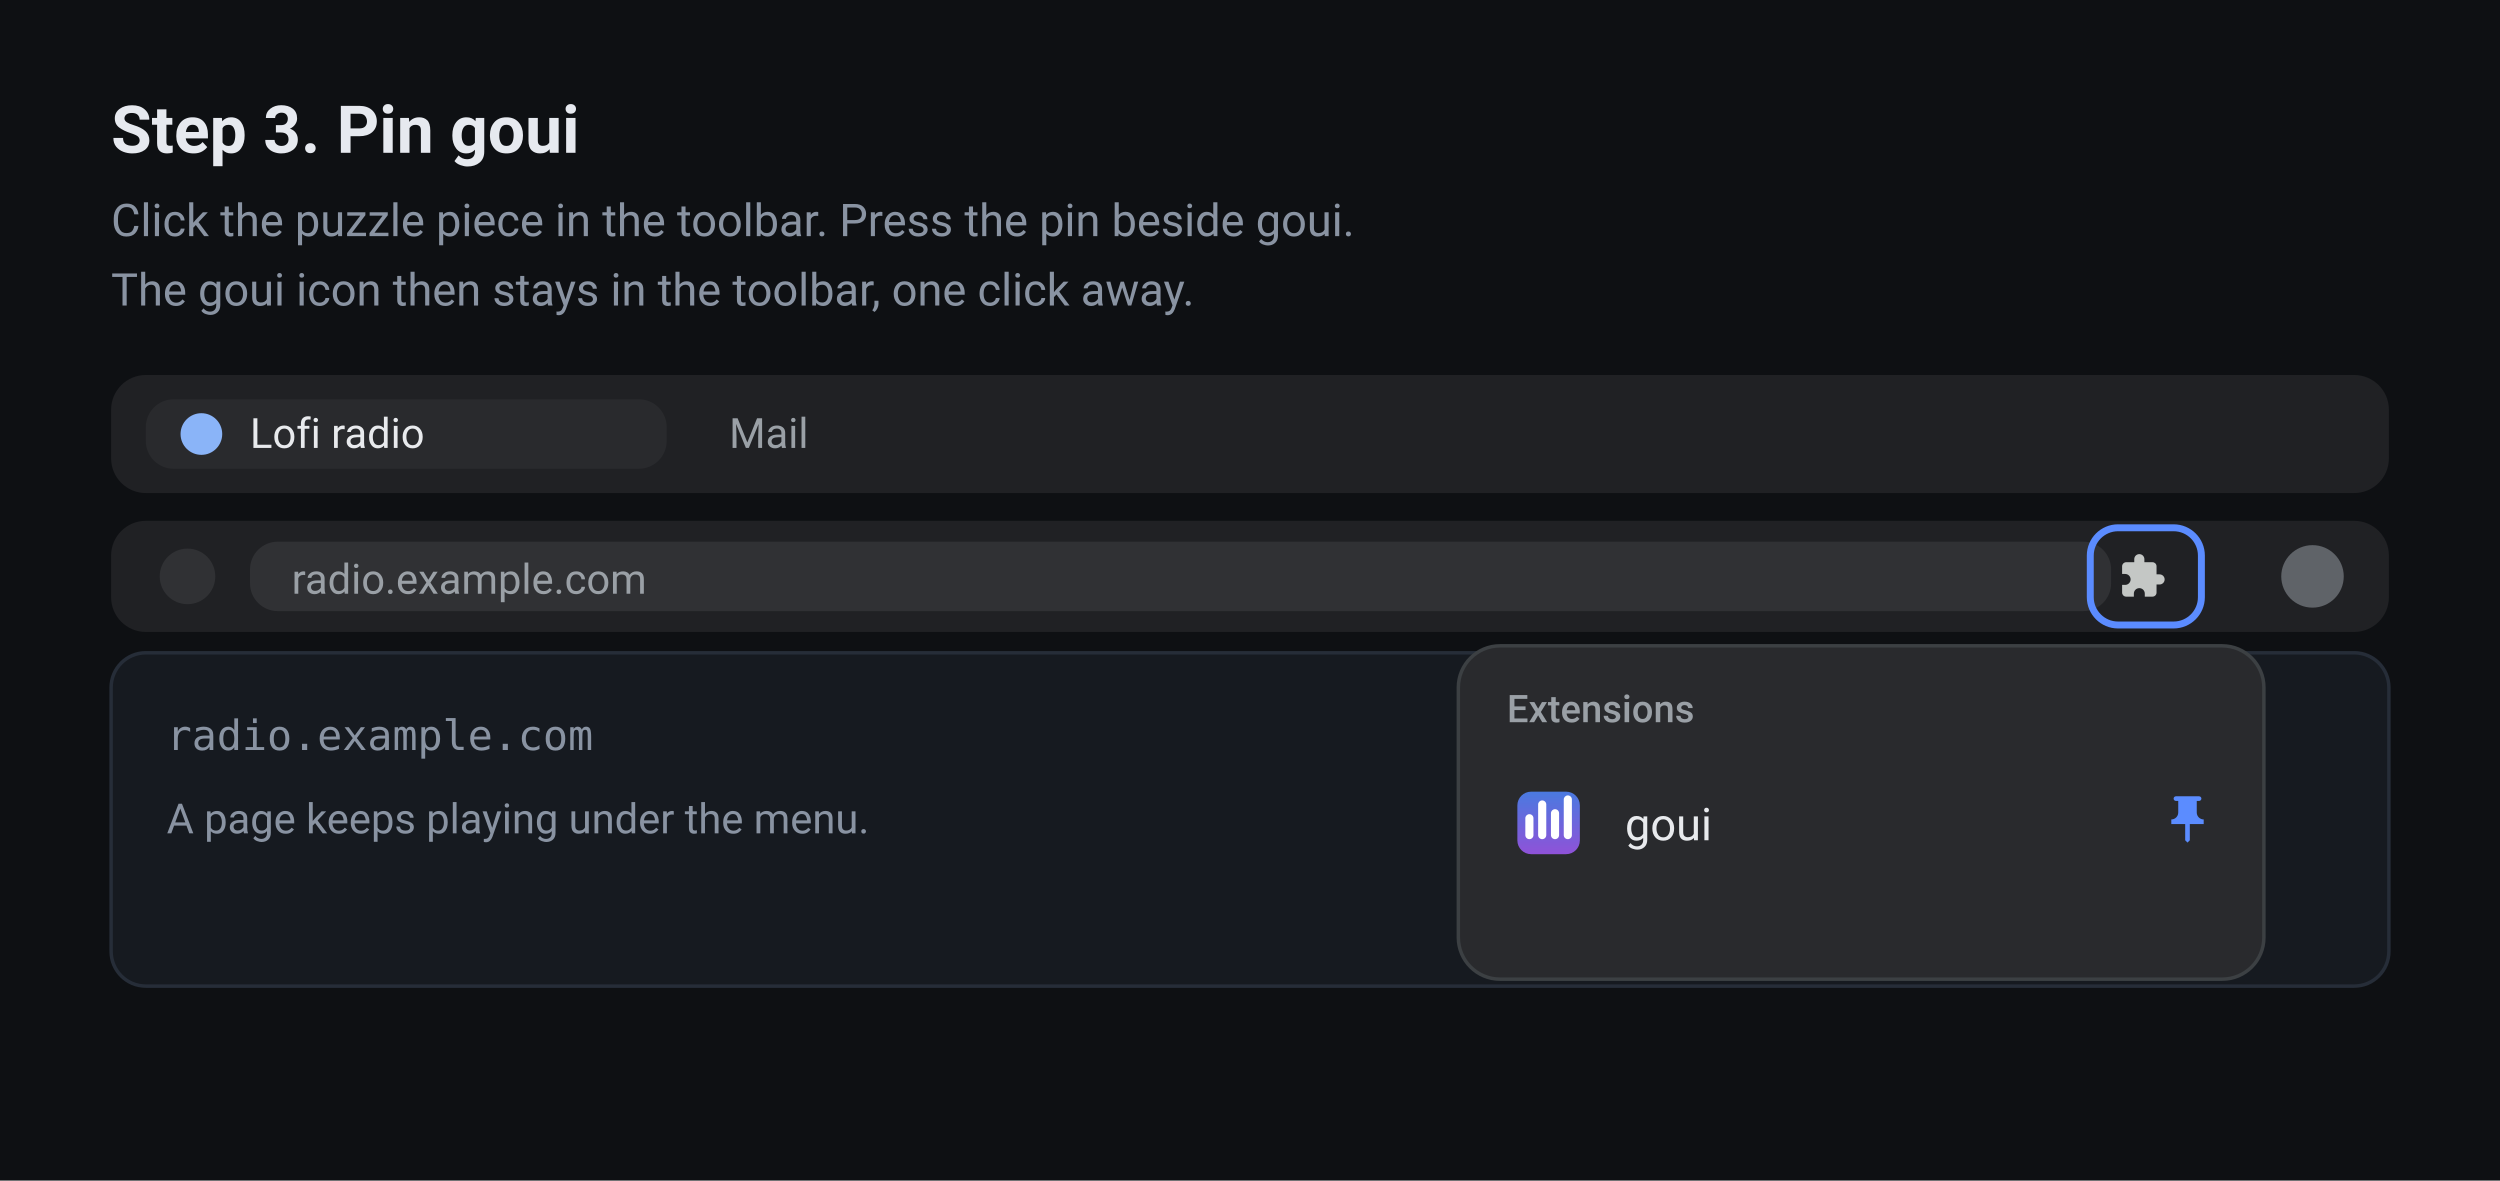
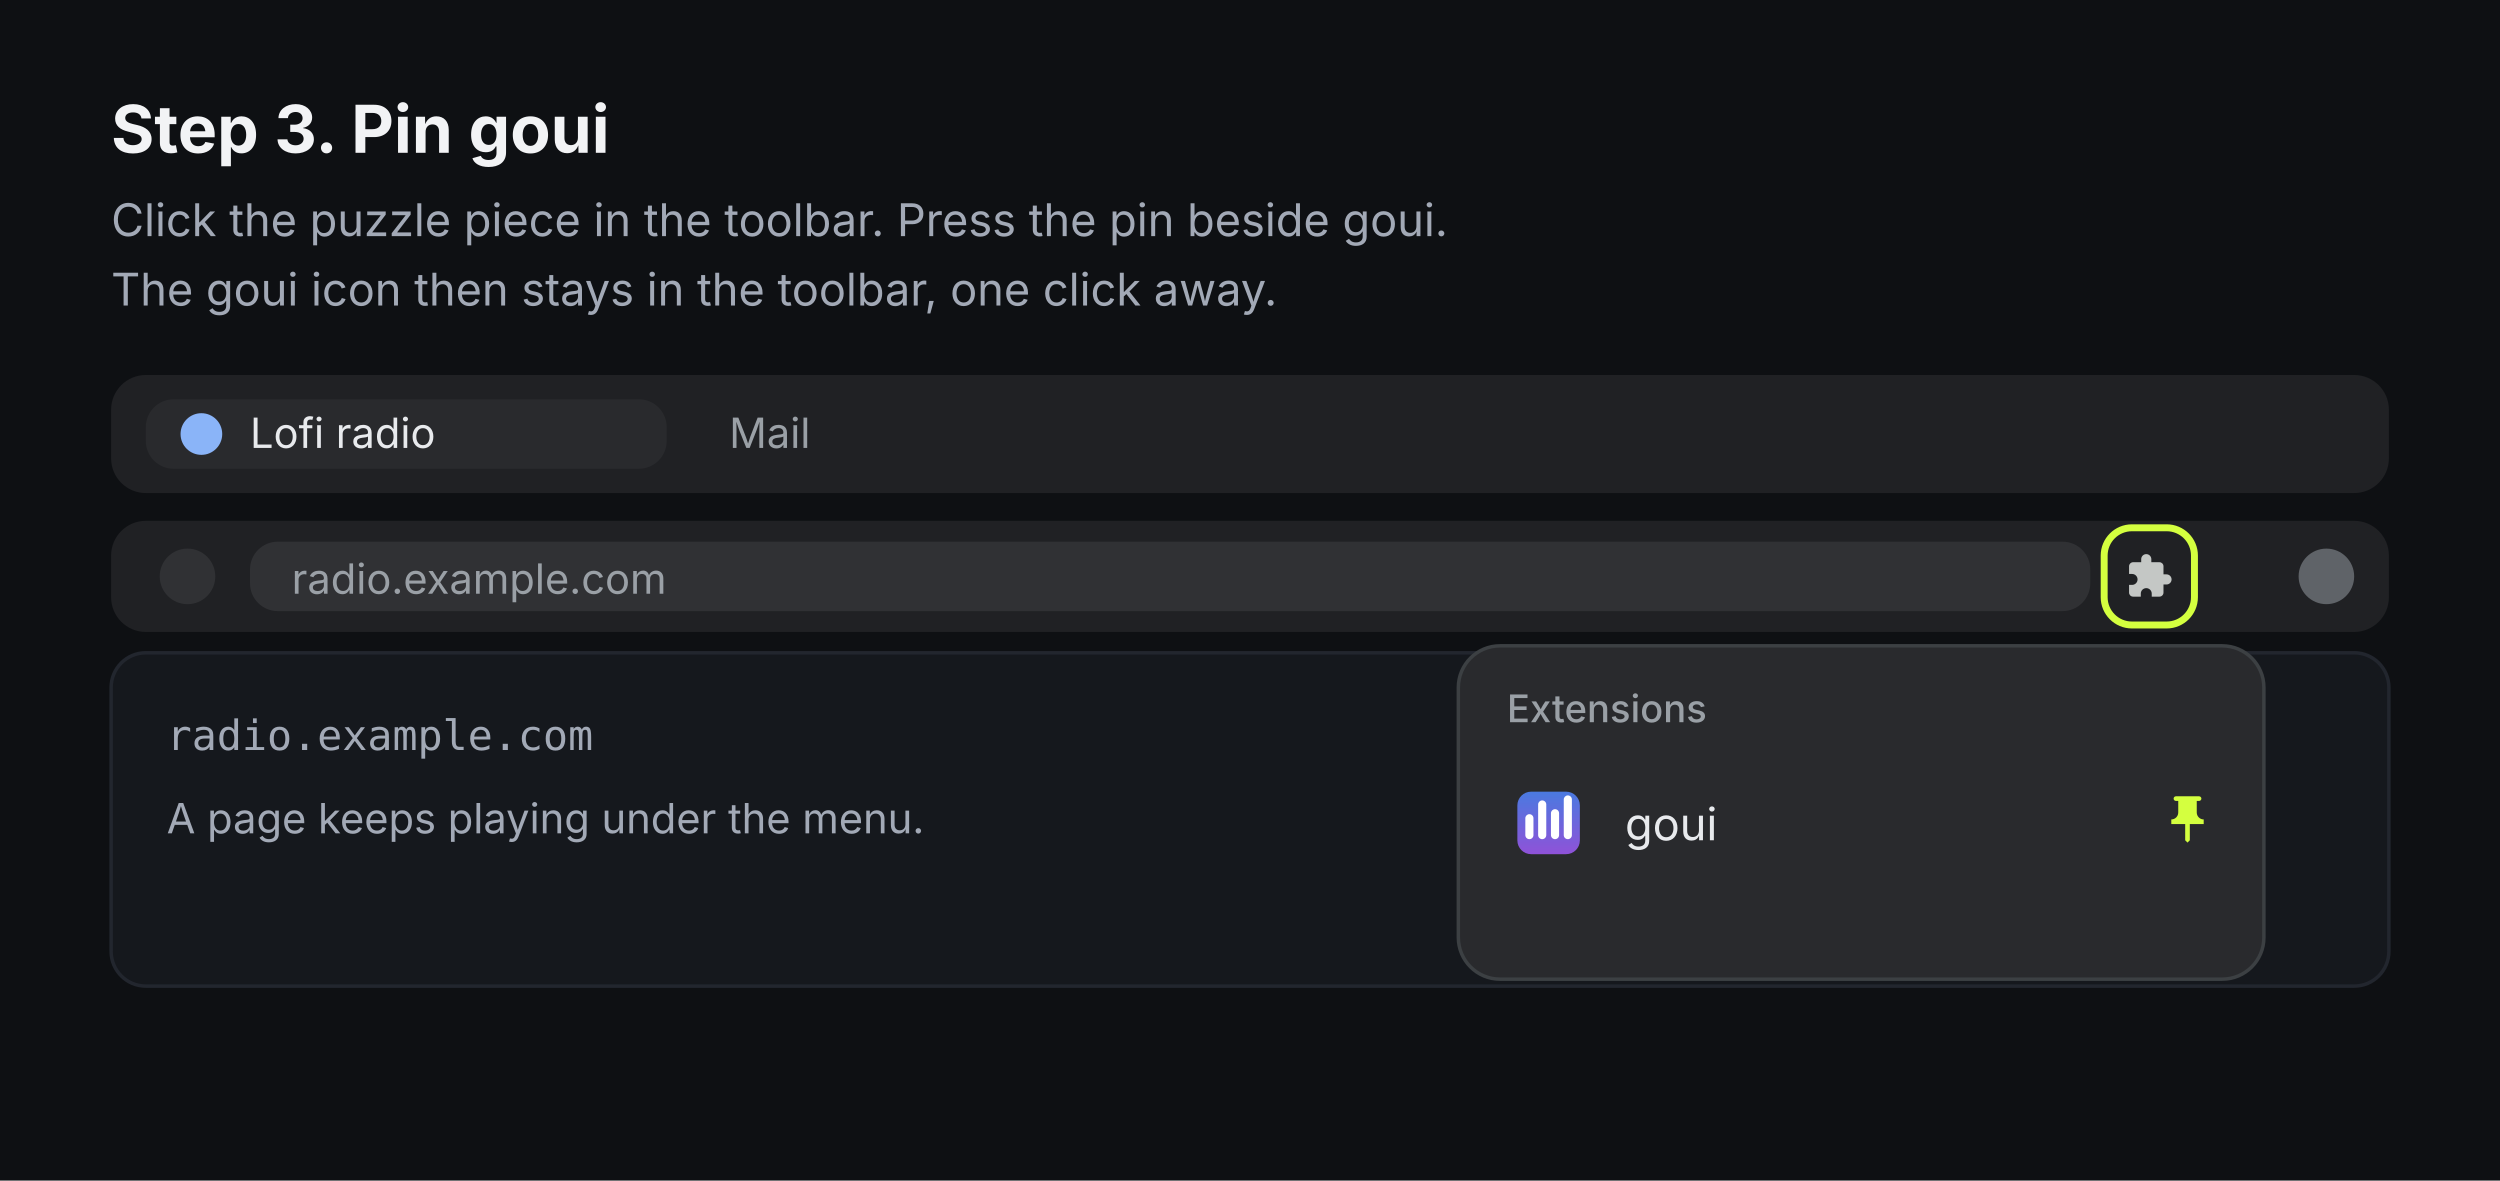
<svg xmlns="http://www.w3.org/2000/svg" width="720" height="340" viewBox="0 0 720 340" role="img">
  <defs>
    <linearGradient id="tile" x1="0" y1="0" x2="0" y2="1">
      <stop offset="0" stop-color="#4a7ae0" />
      <stop offset="1" stop-color="#8f52d8" />
    </linearGradient>
-     <clipPath id="boxClip">
-       <rect x="0" y="0" width="176" height="92" rx="12" />
-     </clipPath>
  </defs>
  <rect x="0" y="0" width="720" height="340" rx="0" fill="#0e1013" />
-   <text x="32" y="44" font-family="Roboto, -apple-system, BlinkMacSystemFont, 'Segoe UI', sans-serif" font-size="19" font-weight="700" fill="#e6e9ef" text-anchor="start">Step 3. Pin goui</text>
-   <text x="32" y="68" font-family="-apple-system, BlinkMacSystemFont, 'Segoe UI', Roboto, sans-serif" font-size="13" font-weight="400" fill="#8993a2" text-anchor="start">Click the puzzle piece in the toolbar. Press the pin beside goui.</text>
-   <text x="32" y="88" font-family="-apple-system, BlinkMacSystemFont, 'Segoe UI', Roboto, sans-serif" font-size="13" font-weight="400" fill="#8993a2" text-anchor="start">The goui icon then stays in the toolbar, one click away.</text>
+   <text x="32" y="44" font-family="-apple-system, BlinkMacSystemFont, 'Inter', 'Helvetica Neue', 'Segoe UI', Roboto, sans-serif" font-size="19" font-weight="700" fill="#f2f3f5" text-anchor="start">Step 3. Pin goui</text>
+   <text x="32" y="68" font-family="-apple-system, BlinkMacSystemFont, 'Inter', 'Helvetica Neue', 'Segoe UI', Roboto, sans-serif" font-size="13" font-weight="400" fill="#a2a9b6" text-anchor="start">Click the puzzle piece in the toolbar. Press the pin beside goui.</text>
+   <text x="32" y="88" font-family="-apple-system, BlinkMacSystemFont, 'Inter', 'Helvetica Neue', 'Segoe UI', Roboto, sans-serif" font-size="13" font-weight="400" fill="#a2a9b6" text-anchor="start">The goui icon then stays in the toolbar, one click away.</text>
  <rect x="32" y="108" width="656" height="34" rx="10" fill="#202124" />
  <rect x="42" y="115" width="150" height="20" rx="8" fill="#292a2d" />
  <circle cx="58" cy="125" r="6" fill="#8ab4f8" />
-   <text x="72" y="129" font-family="-apple-system, BlinkMacSystemFont, 'Segoe UI', Roboto, sans-serif" font-size="12" font-weight="400" fill="#e8eaed" text-anchor="start">Lofi radio</text>
-   <text x="210" y="129" font-family="-apple-system, BlinkMacSystemFont, 'Segoe UI', Roboto, sans-serif" font-size="12" font-weight="400" fill="#9aa0a6" text-anchor="start">Mail</text>
+   <text x="72" y="129" font-family="-apple-system, BlinkMacSystemFont, 'Inter', 'Helvetica Neue', 'Segoe UI', Roboto, sans-serif" font-size="12" font-weight="400" fill="#e8eaed" text-anchor="start">Lofi radio</text>
+   <text x="210" y="129" font-family="-apple-system, BlinkMacSystemFont, 'Inter', 'Helvetica Neue', 'Segoe UI', Roboto, sans-serif" font-size="12" font-weight="400" fill="#9aa0a6" text-anchor="start">Mail</text>
  <rect x="32" y="150" width="656" height="32" rx="10" fill="#202124" />
  <circle cx="54" cy="166" r="8" fill="#303134" />
-   <rect x="72" y="156" width="536" height="20" rx="8" fill="#303134" />
-   <text x="84" y="171" font-family="-apple-system, BlinkMacSystemFont, 'Segoe UI', Roboto, sans-serif" font-size="12" font-weight="400" fill="#9aa0a6" text-anchor="start">radio.example.com</text>
-   <rect x="602" y="152" width="32" height="28" rx="8" fill="none" stroke="#5b8cff" stroke-width="2" />
-   <g transform="translate(610 159) scale(0.5833333)">
+   <rect x="72" y="156" width="530" height="20" rx="8" fill="#303134" />
+   <svg x="72" y="150" width="524" height="32">
+     <text x="12" y="21" font-family="-apple-system, BlinkMacSystemFont, 'Inter', 'Helvetica Neue', 'Segoe UI', Roboto, sans-serif" font-size="12" font-weight="400" fill="#9aa0a6" text-anchor="start">radio.example.com</text>
+   </svg>
+   <rect x="606" y="152" width="26" height="28" rx="8" fill="none" stroke="#d4ff3f" stroke-width="2" />
+   <g transform="translate(612 159) scale(0.5833333)">
    <path fill="#c4c7c5" d="M20.5 11H19V7c0-1.1-.9-2-2-2h-4V3.5C13 2.12 11.88 1 10.5 1S8 2.12 8 3.5V5H4c-1.1 0-2 .9-2 2v3.8h1.5c1.49 0 2.7 1.21 2.7 2.7S4.99 16.2 3.5 16.2H2V20c0 1.1.9 2 2 2h3.8v-1.5c0-1.49 1.21-2.7 2.7-2.7s2.7 1.21 2.7 2.7V22H17c1.1 0 2-.9 2-2v-4h1.5c1.38 0 2.5-1.12 2.5-2.5S21.88 11 20.5 11z" />
  </g>
-   <circle cx="666" cy="166" r="9" fill="#5f6368" />
-   <rect x="32" y="188" width="656" height="96" rx="10" fill="#161a20" stroke="#262d38" stroke-width="1" />
-   <text x="48" y="216" font-family="'SF Mono', Menlo, Consolas, monospace" font-size="12" font-weight="400" fill="#8993a2" text-anchor="start">radio.example.com</text>
-   <text x="48" y="240" font-family="-apple-system, BlinkMacSystemFont, 'Segoe UI', Roboto, sans-serif" font-size="12" font-weight="400" fill="#8993a2" text-anchor="start">A page keeps playing under the menu.</text>
+   <circle cx="670" cy="166" r="8" fill="#5f6368" />
+   <rect x="32" y="188" width="656" height="96" rx="10" fill="#15181d" stroke="#22262e" stroke-width="1" />
+   <text x="48" y="216" font-family="'SF Mono', Menlo, Consolas, monospace" font-size="12" font-weight="400" fill="#a2a9b6" text-anchor="start">radio.example.com</text>
+   <text x="48" y="240" font-family="-apple-system, BlinkMacSystemFont, 'Inter', 'Helvetica Neue', 'Segoe UI', Roboto, sans-serif" font-size="12" font-weight="400" fill="#a2a9b6" text-anchor="start">A page keeps playing under the menu.</text>
  <rect x="420" y="186" width="232" height="96" rx="12" fill="#292a2d" stroke="#3c4043" stroke-width="1" />
-   <text x="434" y="208" font-family="-apple-system, BlinkMacSystemFont, 'Segoe UI', Roboto, sans-serif" font-size="11" font-weight="500" fill="#9aa0a6" text-anchor="start">Extensions</text>
+   <text x="434" y="208" font-family="-apple-system, BlinkMacSystemFont, 'Inter', 'Helvetica Neue', 'Segoe UI', Roboto, sans-serif" font-size="11" font-weight="500" fill="#9aa0a6" text-anchor="start">Extensions</text>
  <rect x="437" y="228" width="18" height="18" rx="3.96" fill="url(#tile)" />
  <rect x="439.295" y="234.48" width="2.34" height="7.2" rx="1.17" fill="#ffffff" />
  <rect x="442.985" y="230.52" width="2.34" height="11.16" rx="1.17" fill="#ffffff" />
  <rect x="446.675" y="233.04" width="2.34" height="8.64" rx="1.17" fill="#ffffff" />
  <rect x="450.365" y="229.08" width="2.34" height="12.6" rx="1.17" fill="#ffffff" />
-   <text x="468" y="242" font-family="-apple-system, BlinkMacSystemFont, 'Segoe UI', Roboto, sans-serif" font-size="13" font-weight="400" fill="#e8eaed" text-anchor="start">goui</text>
+   <text x="468" y="242" font-family="-apple-system, BlinkMacSystemFont, 'Inter', 'Helvetica Neue', 'Segoe UI', Roboto, sans-serif" font-size="13" font-weight="400" fill="#e8eaed" text-anchor="start">goui</text>
  <g transform="translate(622 228) scale(0.6666667)">
-     <path fill="#5b8cff" d="M16 9V4h1c.55 0 1-.45 1-1s-.45-1-1-1H7c-.55 0-1 .45-1 1s.45 1 1 1h1v5c0 1.66-1.34 3-3 3v2h6v7l1 1 1-1v-7h6v-2c-1.66 0-3-1.34-3-3z" />
+     <path fill="#d4ff3f" d="M16 9V4h1c.55 0 1-.45 1-1s-.45-1-1-1H7c-.55 0-1 .45-1 1s.45 1 1 1h1v5c0 1.66-1.34 3-3 3v2h6v7l1 1 1-1v-7h6v-2c-1.66 0-3-1.34-3-3z" />
  </g>
</svg>
